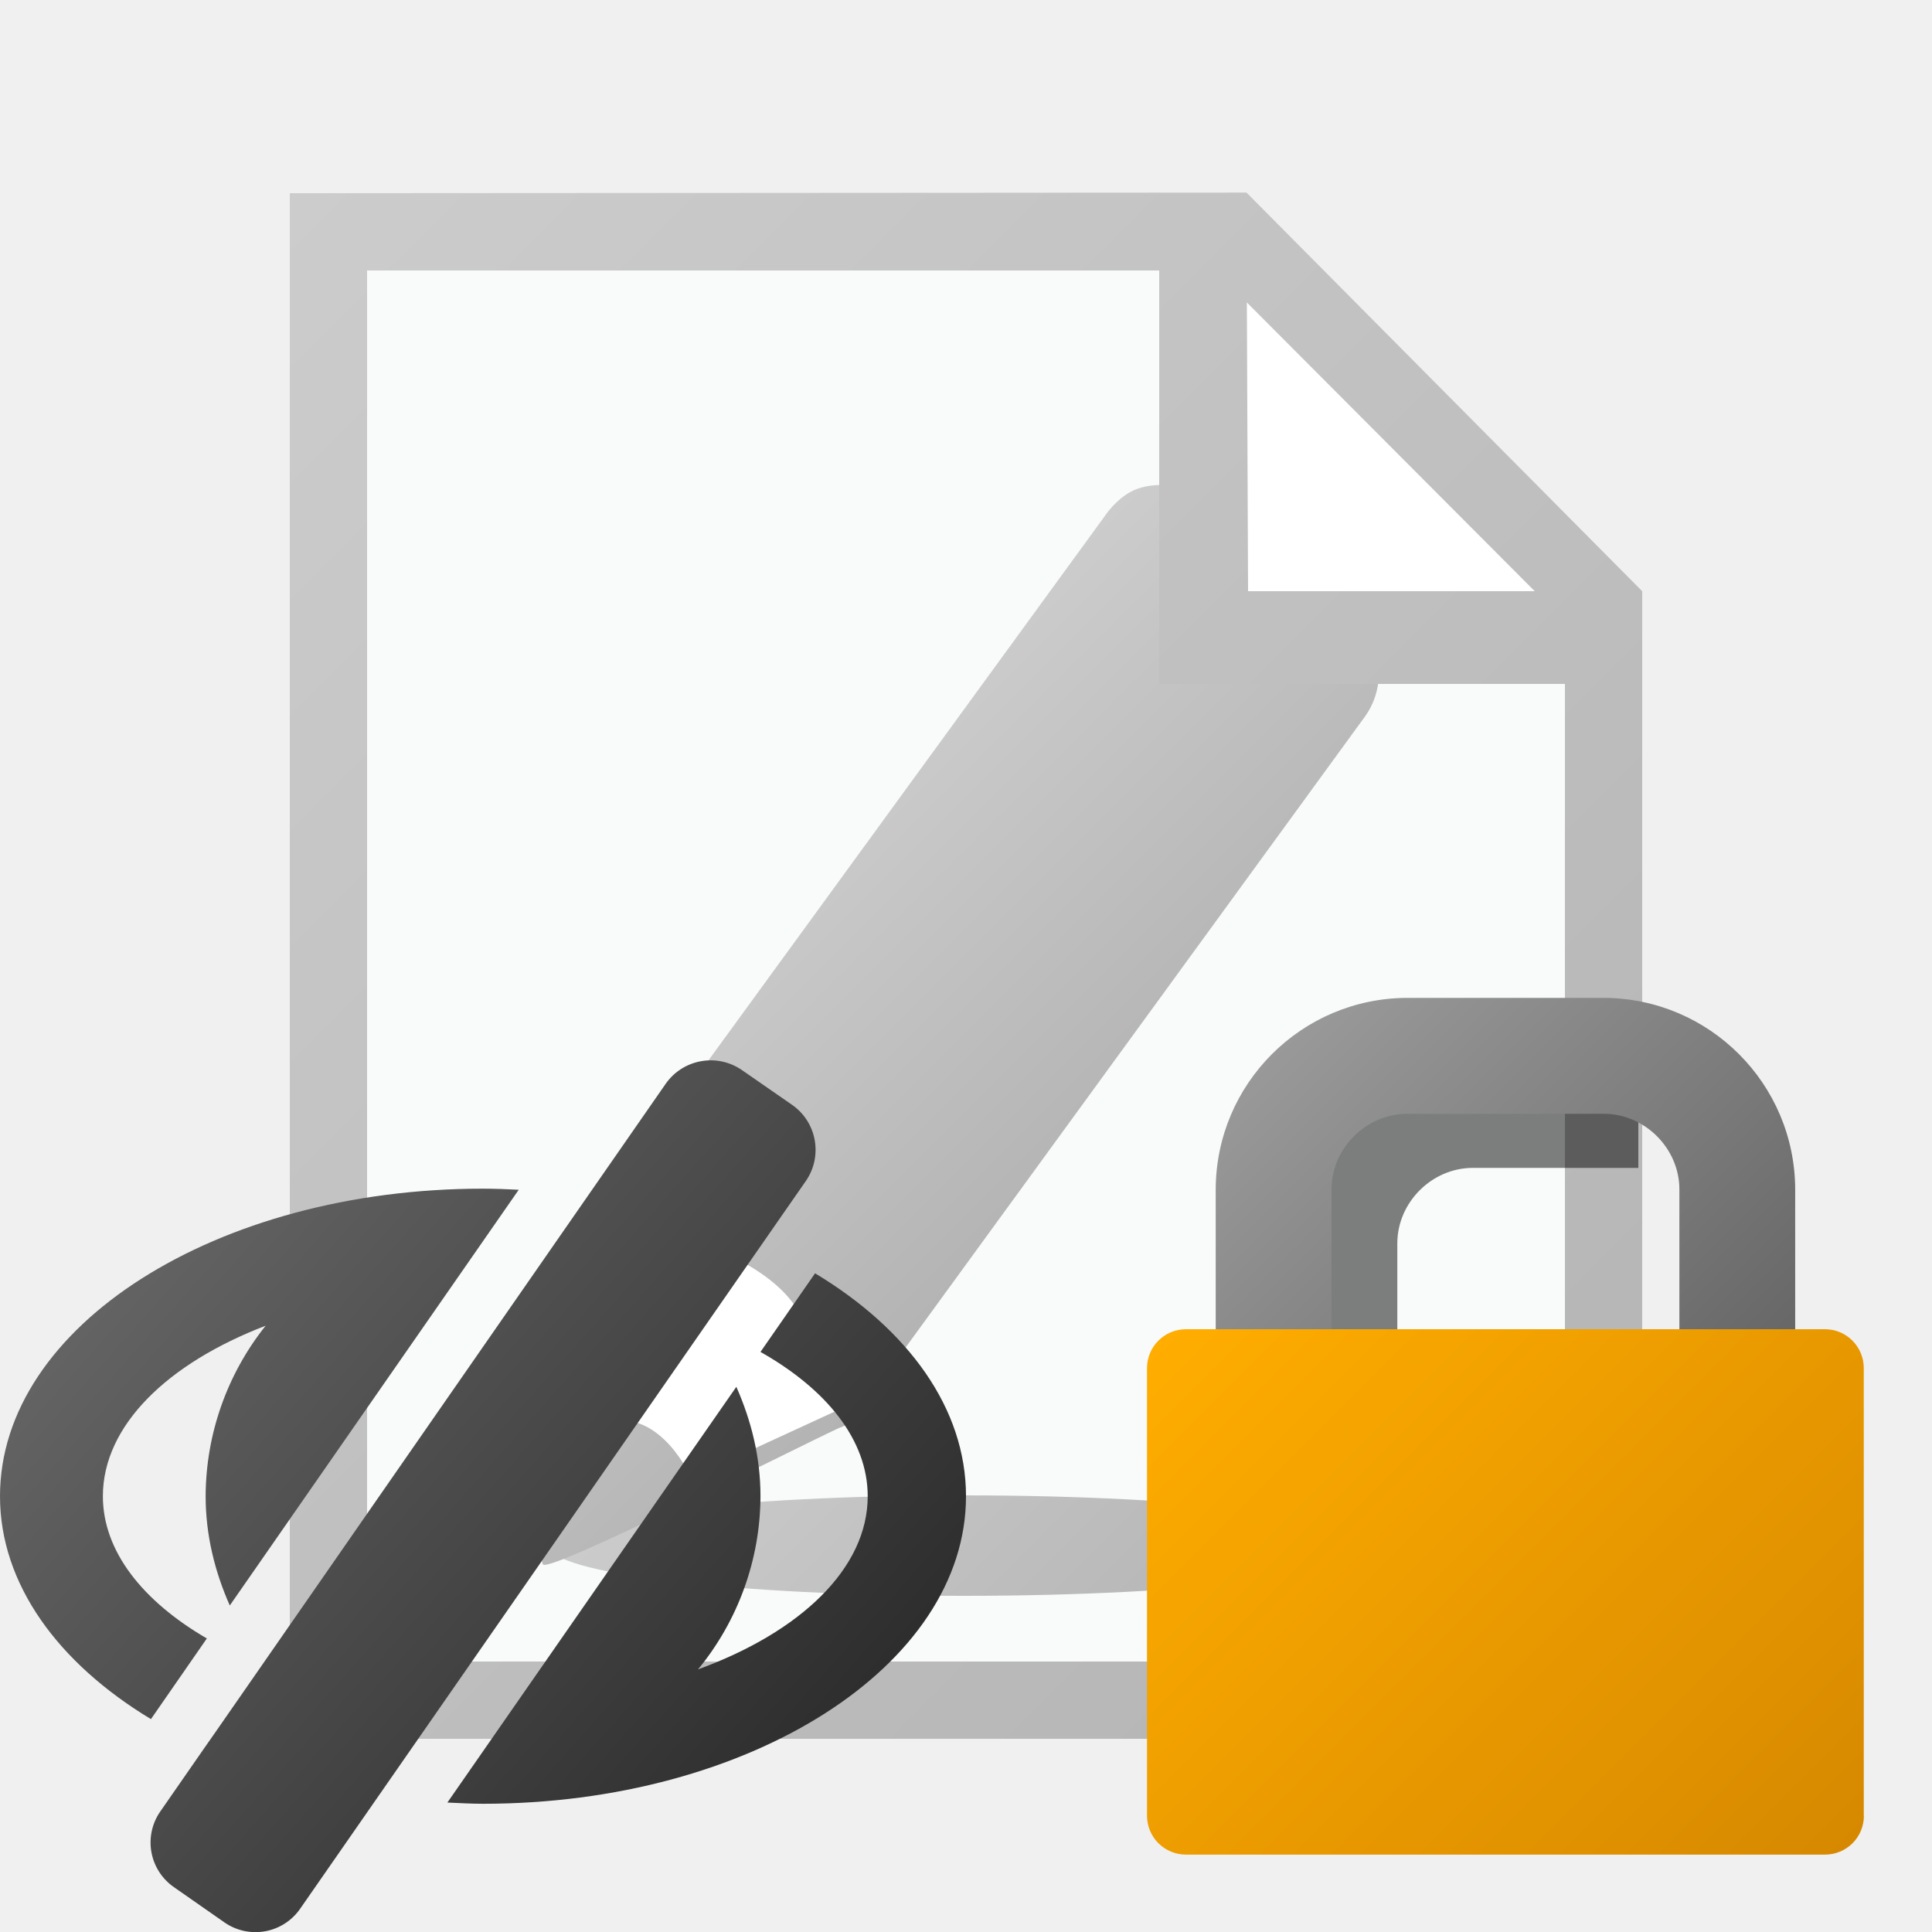
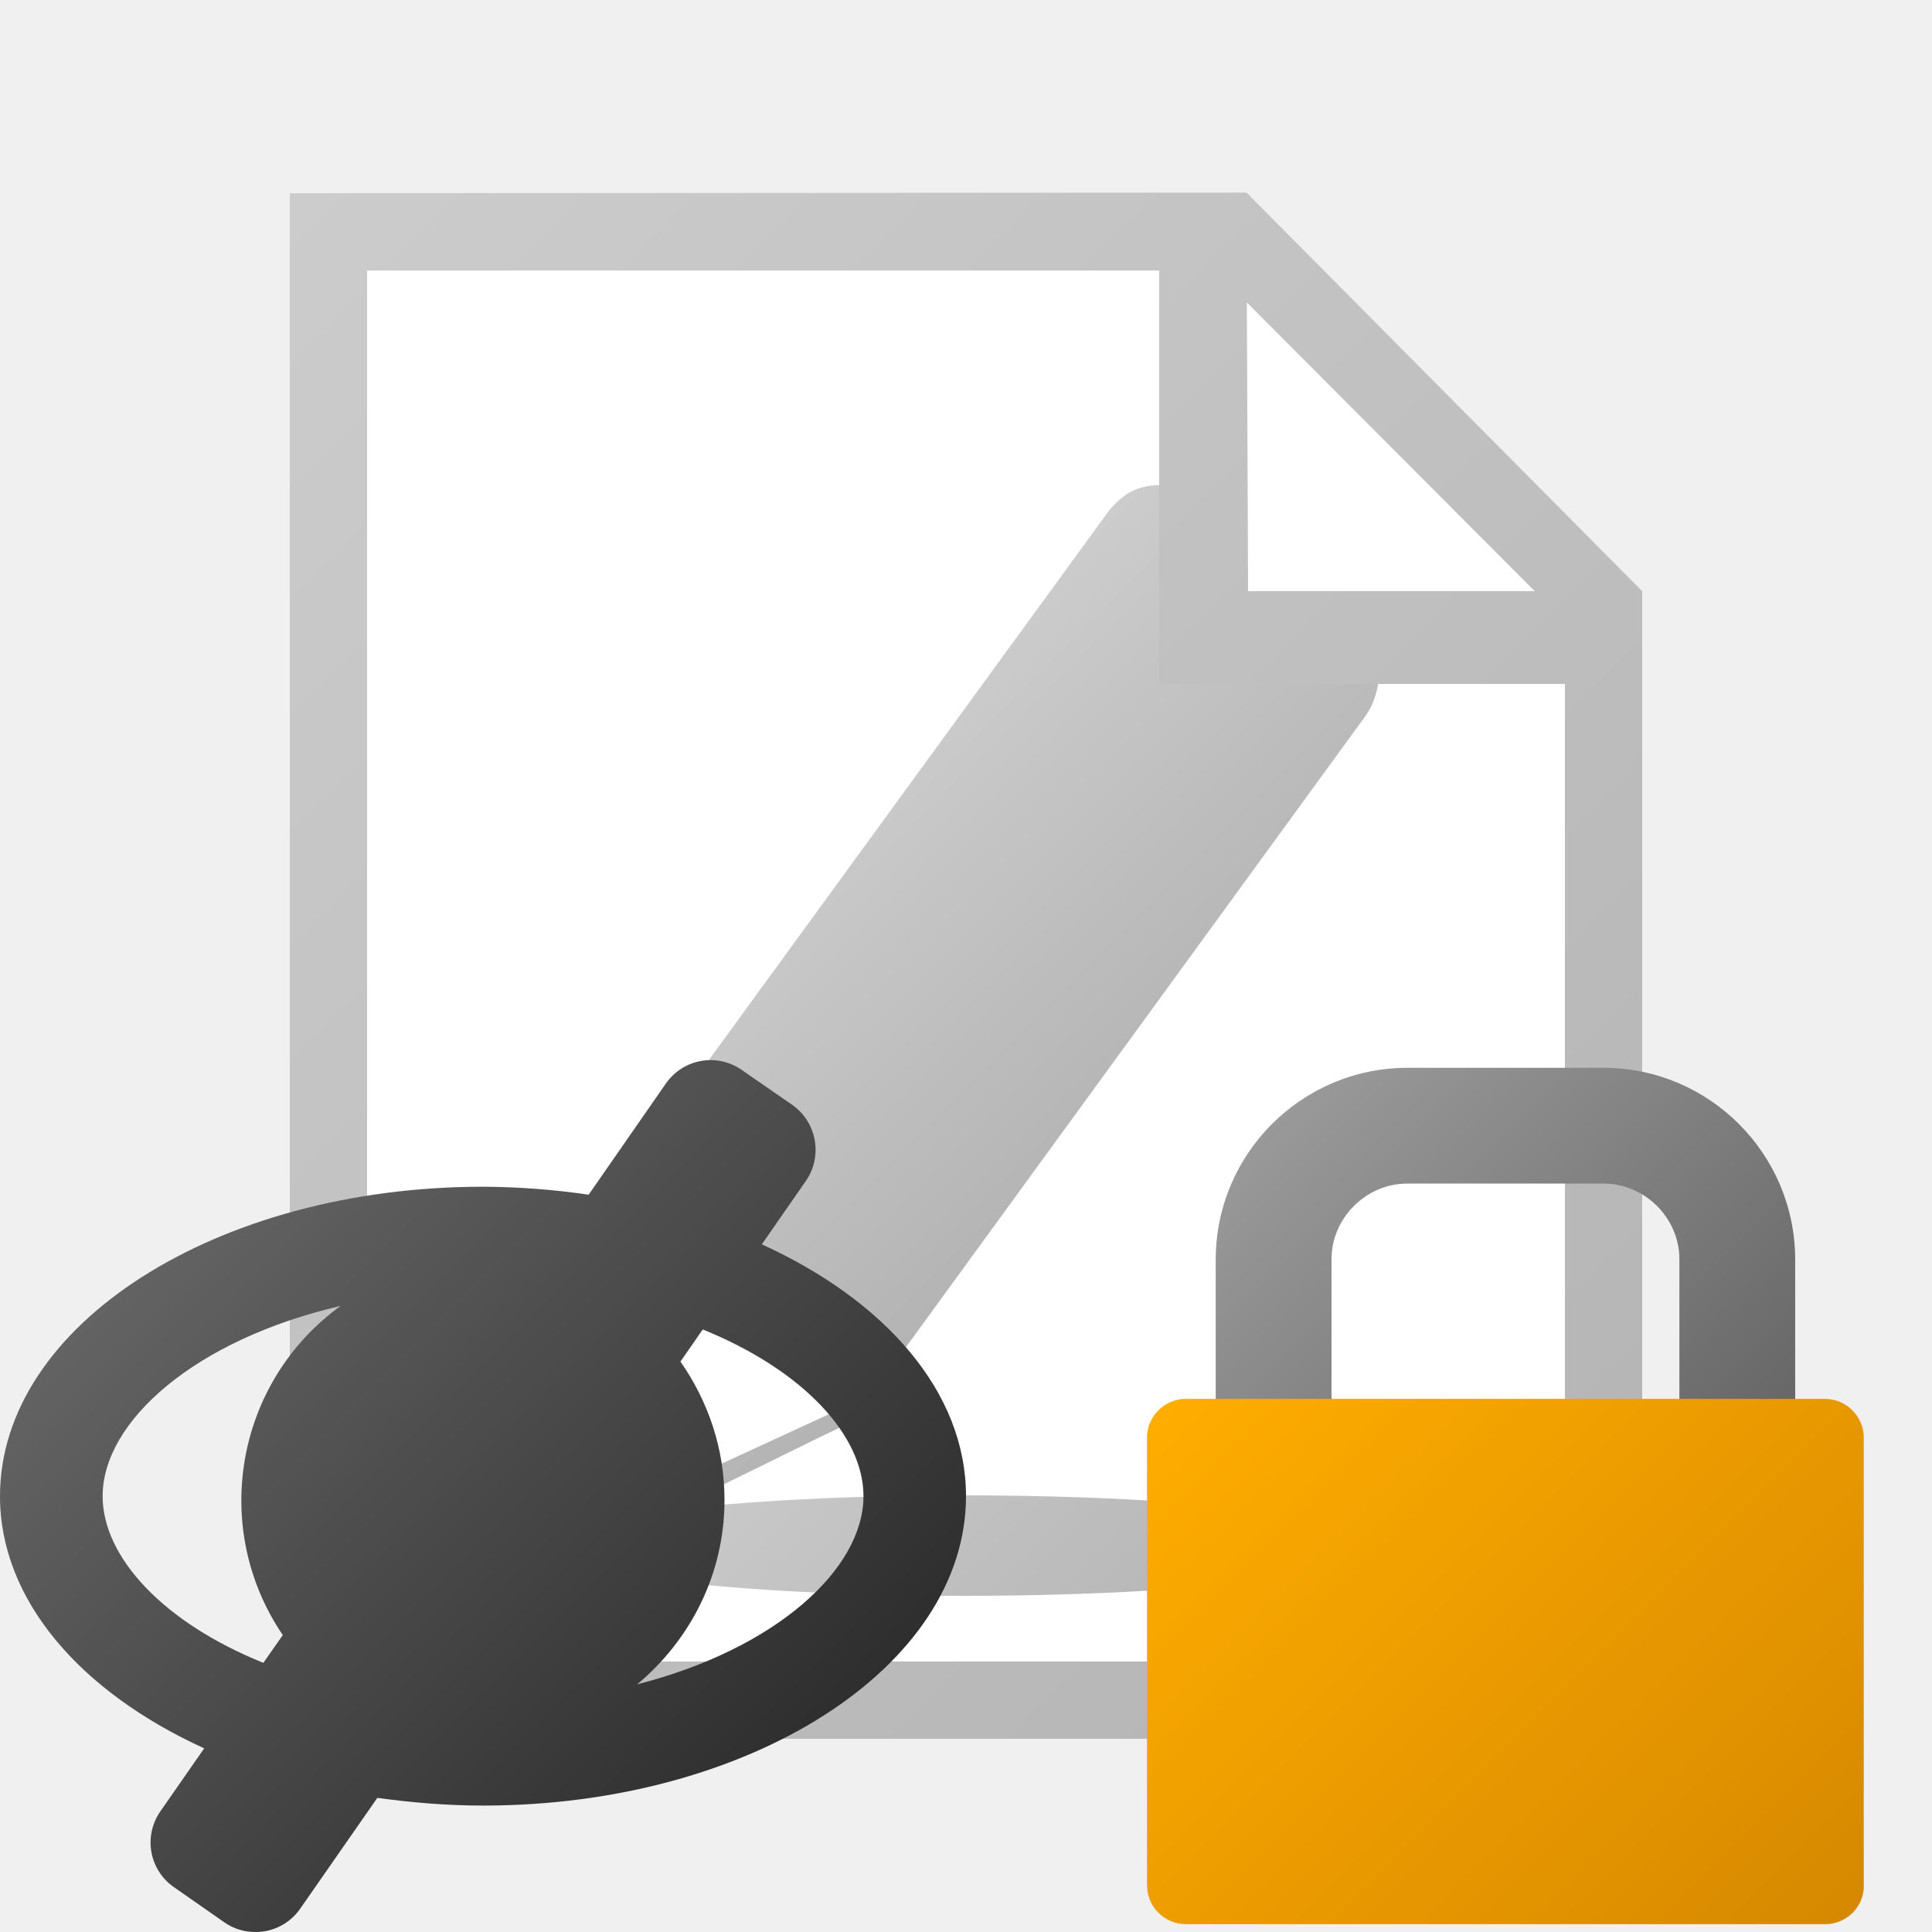
<svg xmlns="http://www.w3.org/2000/svg" width="18" height="18" viewBox="0 0 16 16">
  <path fill="#FFF" d="M13.12 4.96v9.12H2.88V1.92h7.296l2.944 3.04z" />
-   <path fill="#F9FAFA" d="M13.12 4.96v9.12H2.88V1.92h7.296l2.944 3.04z" />
-   <linearGradient id="a" gradientUnits="userSpaceOnUse" x1="9245.242" y1="-13232.848" x2="9353.533" y2="-13341.139" gradientTransform="matrix(.032 0 0 -.032 -289.596 -412.384)">
+   <path fill="#FFF" d="M13.12 4.96v9.12H2.88V1.92h7.296l2.944 3.04z" />
+   <linearGradient id="a" gradientUnits="userSpaceOnUse" x1="36396.863" y1="51963.82" x2="36505.16" y2="52072.117" gradientTransform="matrix(.032 0 0 .032 -1158.449 -1651.775)">
    <stop offset="0" stop-color="#ccc" />
    <stop offset="1" stop-color="#b3b3b3" />
  </linearGradient>
  <ellipse fill="url(#a)" cx="7.984" cy="12.8" rx="3.44" ry=".416" />
  <path fill="#FFF" d="M4.697 12.68l-.043-1.014.388-1.615s1.164-.561 1.681.15.345 1.486.345 1.486l-2.371.993z" />
-   <linearGradient id="b" gradientUnits="userSpaceOnUse" x1="9242.963" y1="-13112.857" x2="9327.49" y2="-13197.385" gradientTransform="matrix(.032 0 0 -.032 -289.596 -412.384)">
+   <linearGradient id="b" gradientUnits="userSpaceOnUse" x1="36394.629" y1="51843.855" x2="36479.152" y2="51928.375" gradientTransform="matrix(.032 0 0 .032 -1158.449 -1651.775)">
    <stop offset="0" stop-color="#ccc" />
    <stop offset="1" stop-color="#b3b3b3" />
  </linearGradient>
-   <path fill="url(#b)" d="M11.306 5.096s.065-.2-.563-.657c-.628-.457-.9-.414-.9-.414-.339-.026-.478-.01-.661.204l-4.291 5.893a.274.274 0 0 0-.044.089h-.011s-.427 2.683-.338 2.746c.08.057 2.037-.938 2.45-1.131a.25.25 0 0 0 .068-.033h.001a.308.308 0 0 0 .073-.071l4.217-5.792c.258-.366-.001-.834-.001-.834zm-5.583 7.142s-.243-.565-.688-.465l-.238.322.354-1.922c.35.023.621.108.785.175.231.099.514.257.66.485.34.531.421.809.421.809l-1.294.596z" />
+   <path fill="url(#b)" d="M11.307 5.096s.064-.2-.563-.657-.9-.414-.9-.414c-.339-.026-.478-.01-.66.204l-4.292 5.893a.274.274 0 0 0-.044.089h-.012s-.427 2.684-.338 2.746c.08.057 2.037-.938 2.45-1.131a.284.284 0 0 0 .068-.033h.001a.324.324 0 0 0 .073-.07l4.217-5.792c.257-.367 0-.835 0-.835zm-5.584 7.142s-.243-.565-.688-.465l-.238.322.354-1.925c.35.021.621.106.785.177.231.1.514.258.66.483.34.53.421.812.421.812l-1.294.596z" />
  <path fill="#FFF" d="M9.984 2.08l.256 3.2 2.88-.32-3.136-2.88z" />
-   <linearGradient id="c" gradientUnits="userSpaceOnUse" x1="9086.826" y1="-12975.065" x2="9461.826" y2="-13350.065" gradientTransform="matrix(.032 0 0 -.032 -289.596 -412.384)">
+   <linearGradient id="c" gradientUnits="userSpaceOnUse" x1="36238.461" y1="51706.055" x2="36613.465" y2="52081.059" gradientTransform="matrix(.032 0 0 .032 -1158.449 -1651.775)">
    <stop offset="0" stop-color="#ccc" />
    <stop offset="1" stop-color="#b3b3b3" />
  </linearGradient>
  <path fill="url(#c)" d="M10.323 1.595L2.4 1.6v12.8h11.2V4.896l-3.277-3.301zm2.387 3.301h-2.374l-.01-2.391 2.384 2.391zm.25 8.864H3.04V2.24H9.6v3.424h3.36v8.096z" />
-   <path opacity=".5" d="M13.568 11.456h-1.996v-1.159c0-.339.286-.625.625-.625h1.371v-.96h-1.371a1.59 1.59 0 0 0-1.586 1.585v1.159h-.246a.322.322 0 0 0-.322.322v2.59h3.525v-2.912z" />
-   <linearGradient id="d" gradientUnits="userSpaceOnUse" x1="9386.605" y1="-13152.267" x2="9492.414" y2="-13258.075" gradientTransform="matrix(.032 0 0 -.032 -289.596 -412.384)">
+   <linearGradient id="d" gradientUnits="userSpaceOnUse" x1="36538.246" y1="51901.324" x2="36644.031" y2="52007.109" gradientTransform="matrix(.032 0 0 .032 -1158.449 -1651.775)">
    <stop offset="0" stop-color="#999" />
    <stop offset="1" stop-color="#666" />
  </linearGradient>
-   <path fill="url(#d)" d="M11.027 11.168V9.85c0-.34.287-.626.626-.626h1.629c.339 0 .626.286.626.626v1.318h.959V9.85a1.59 1.59 0 0 0-1.585-1.586h-1.629a1.59 1.59 0 0 0-1.585 1.586v1.318h.959z" />
-   <linearGradient id="e" gradientUnits="userSpaceOnUse" x1="9362.063" y1="-13221.554" x2="9516.918" y2="-13376.409" gradientTransform="matrix(.032 0 0 -.032 -289.596 -412.384)">
+   <path fill="url(#d)" d="M11.027 11.745v-1.318c0-.34.287-.625.625-.625h1.63c.339 0 .626.285.626.625v1.318h.959v-1.318a1.59 1.59 0 0 0-1.585-1.584h-1.63a1.59 1.59 0 0 0-1.584 1.584v1.318h.959z" />
+   <linearGradient id="e" gradientUnits="userSpaceOnUse" x1="36513.703" y1="51970.57" x2="36668.559" y2="52125.426" gradientTransform="matrix(.032 0 0 .032 -1158.449 -1651.775)">
    <stop offset="0" stop-color="#ffad00" />
    <stop offset="1" stop-color="#d68900" />
  </linearGradient>
-   <path fill="url(#e)" d="M15.436 15.037a.321.321 0 0 1-.322.322H9.822a.322.322 0 0 1-.323-.322V11.33c0-.178.145-.322.323-.322h5.291c.179 0 .322.145.322.322v3.707z" />
-   <linearGradient id="f" gradientUnits="userSpaceOnUse" x1="1.461" y1="10.132" x2="6.545" y2="14.652">
+   <path fill="url(#e)" d="M15.436 15.614a.32.32 0 0 1-.319.321H9.822a.322.322 0 0 1-.323-.321v-3.707c0-.179.146-.322.323-.322h5.291c.179 0 .322.146.322.322v3.707h.001z" />
+   <linearGradient id="f" gradientUnits="userSpaceOnUse" x1="289.286" y1="-404.974" x2="294.037" y2="-409.725" gradientTransform="matrix(1 0 0 -1 -287.66 -394.96)">
    <stop offset="0" stop-color="#636363" />
    <stop offset="1" stop-color="#2e2e2e" />
  </linearGradient>
-   <path fill="url(#f)" d="M8 12.391c0 1.406-1.791 2.547-4 2.547-.1 0-.197-.006-.295-.01l2.393-3.443c.123.278.2.581.2.906a2.27 2.27 0 0 1-.517 1.434c.848-.309 1.405-.836 1.405-1.434 0-.465-.34-.885-.888-1.195l.452-.651c.769.463 1.25 1.117 1.25 1.846zm-7.148 0c0-.584.534-1.1 1.348-1.412a2.276 2.276 0 0 0-.497 1.412c0 .324.077.627.2.905l2.393-3.443A5.815 5.815 0 0 0 4 9.844c-2.209 0-4 1.139-4 2.547 0 .727.481 1.382 1.25 1.846l.463-.668c-.531-.309-.861-.722-.861-1.178zM6.56 9.15l-.417-.289a.455.455 0 0 0-.629.113l-.646.93-1.416 2.039-1.663 2.395-.093.133-.368.53a.45.45 0 0 0 .113.628l.417.291a.45.45 0 0 0 .628-.113L6.674 9.78a.454.454 0 0 0-.114-.63z" />
+   <path fill="url(#f)" d="M6.309 10.305l.365-.525a.455.455 0 0 0-.113-.63l-.418-.289a.45.45 0 0 0-.629.113l-.639.92A6.207 6.207 0 0 0 4 9.828c-2.209 0-4 1.146-4 2.563 0 .863.671 1.623 1.691 2.088l-.363.522a.45.45 0 0 0 .113.628l.417.291c.078.055.167.08.257.08a.448.448 0 0 0 .371-.193l.639-.918c.283.039.574.064.875.064 2.209 0 4-1.146 4-2.563 0-.863-.671-1.62-1.691-2.085zM.85 12.391c0-.623.771-1.298 1.971-1.576a1.987 1.987 0 0 0-.479 2.726l-.161.23c-.827-.333-1.331-.875-1.331-1.38zm4.427 1.558c.439-.367.723-.911.723-1.527 0-.428-.137-.82-.365-1.146l.185-.266c.829.336 1.331.876 1.331 1.381-.001.606-.728 1.265-1.874 1.558z" />
</svg>
